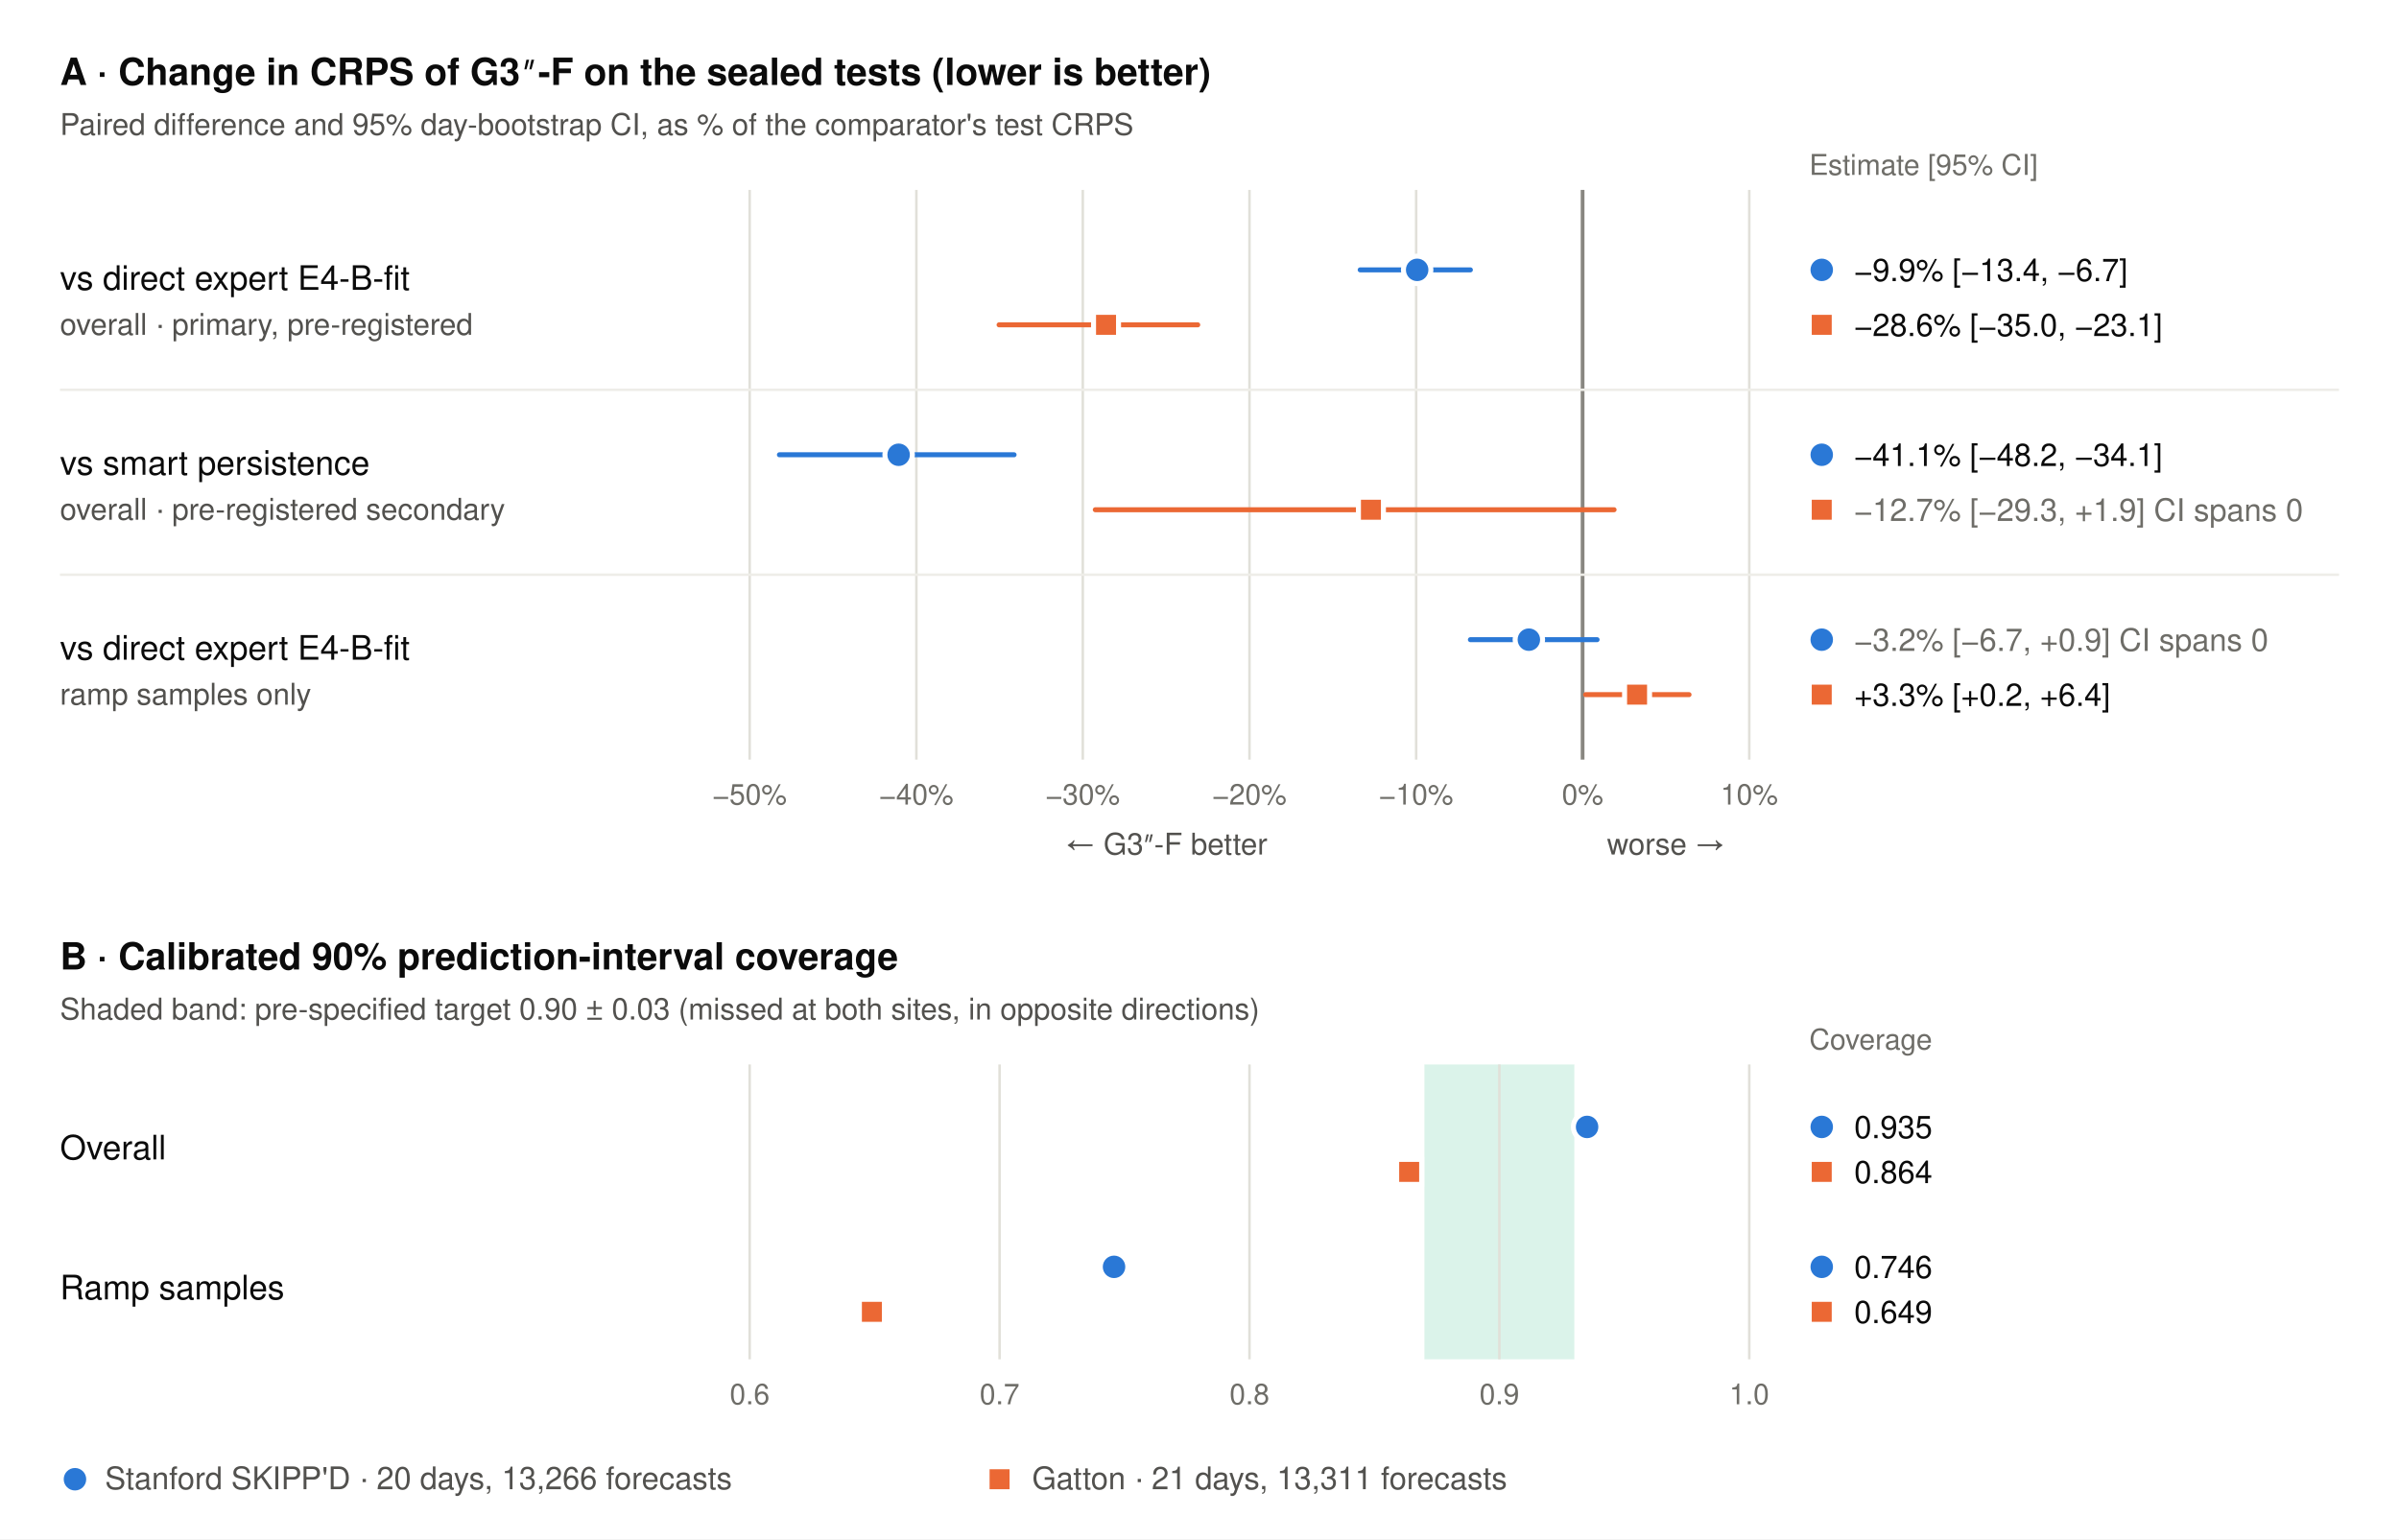
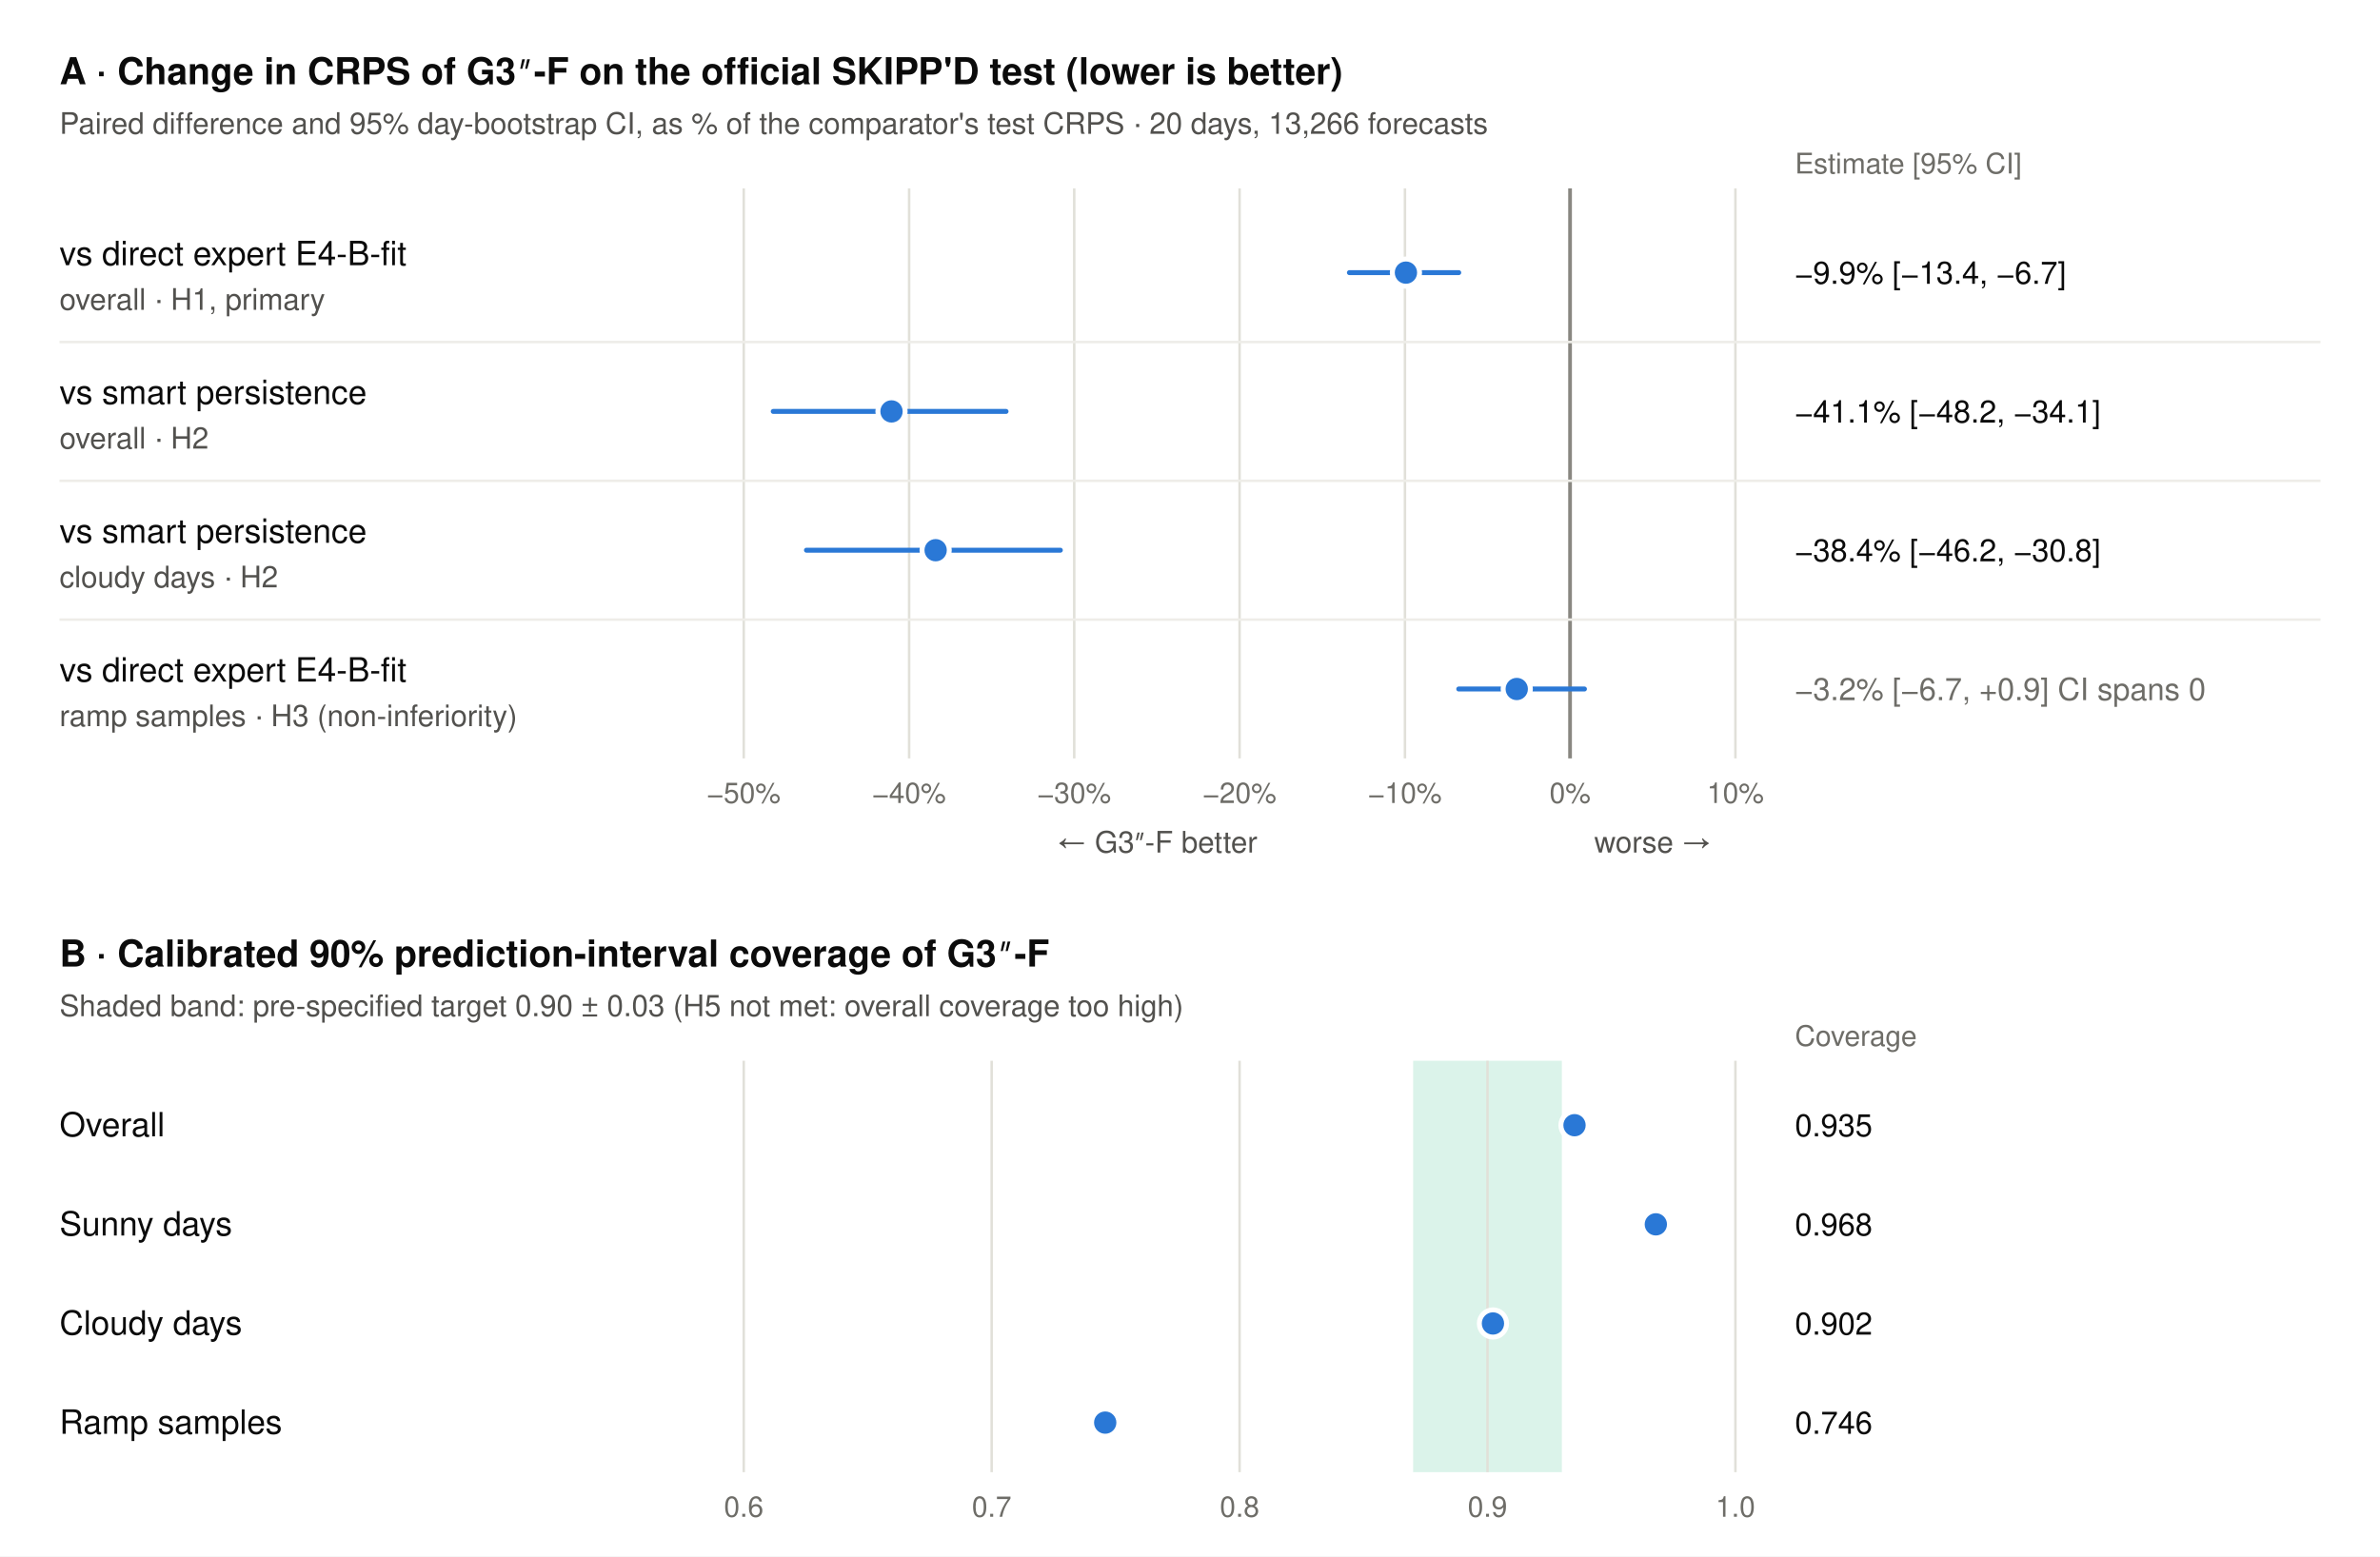
- <svg xmlns="http://www.w3.org/2000/svg" viewBox="0 0 960 616" width="960" height="616" role="img" aria-labelledby="t d" font-family="system-ui, -apple-system, 'Segoe UI', Helvetica, Arial, sans-serif">
+ <svg xmlns="http://www.w3.org/2000/svg" viewBox="0 0 960 628" width="960" height="628" role="img" aria-labelledby="t d" font-family="system-ui, -apple-system, 'Segoe UI', Helvetica, Arial, sans-serif">
  <style>
.bg{fill:#ffffff}.title{fill:#0b0b0b;font-size:15px;font-weight:600}.sub{fill:#52514e;font-size:12px}
.lab{fill:#0b0b0b;font-size:13.5px;font-weight:500}.tick{fill:#6e6d68;font-size:11.5px;font-variant-numeric:tabular-nums}
.axis{fill:#52514e;font-size:12px}.colhead{fill:#6e6d68;font-size:11.5px}
.val{fill:#0b0b0b;font-size:12.5px;font-variant-numeric:tabular-nums}.valmuted{fill:#6e6d68;font-size:12.5px;font-variant-numeric:tabular-nums}
- .leg{fill:#52514e;font-size:12.5px}.grid{stroke:#e1e0d9;stroke-width:1}.zero{stroke:#898781;stroke-width:1.5}
+ .grid{stroke:#e1e0d9;stroke-width:1}.zero{stroke:#898781;stroke-width:1.5}
.sep{stroke:#eeede8;stroke-width:1}.band{fill:#1baf7a;fill-opacity:.16}
- .s1{fill:#2a78d6}.s2{fill:#eb6834}.l1{stroke:#2a78d6;stroke-width:2;stroke-linecap:round}.l2{stroke:#eb6834;stroke-width:2;stroke-linecap:round}
- .ring{stroke:#ffffff;stroke-width:2}
+ .s1{fill:#2a78d6}.l1{stroke:#2a78d6;stroke-width:2;stroke-linecap:round}.ring{stroke:#ffffff;stroke-width:2}
@media (prefers-color-scheme:dark){
- .bg{fill:#0d1117}.title,.lab,.val{fill:#f0efec}.sub,.axis,.leg{fill:#c3c2b7}.tick,.colhead,.valmuted{fill:#9a9890}
+ .bg{fill:#0d1117}.title,.lab,.val{fill:#f0efec}.sub,.axis{fill:#c3c2b7}.tick,.colhead,.valmuted{fill:#9a9890}
.grid{stroke:#2c2c2a}.zero{stroke:#898781}.sep{stroke:#21262d}.band{fill:#199e70;fill-opacity:.22}
- .s1{fill:#3987e5}.s2{fill:#d95926}.l1{stroke:#3987e5}.l2{stroke:#d95926}.ring{stroke:#0d1117}}
+ .s1{fill:#3987e5}.l1{stroke:#3987e5}.ring{stroke:#0d1117}}
</style>
-   <rect class="bg" width="960" height="616" />
-   <text x="24.0" y="34.0" class="title" text-anchor="start">A · Change in CRPS of G3″-F on the sealed tests (lower is better)</text>
-   <text x="24.0" y="54.0" class="sub" text-anchor="start">Paired difference and 95% day-bootstrap CI, as % of the comparator's test CRPS</text>
-   <line x1="300.0" y1="76" x2="300.0" y2="304" class="grid" />
-   <text x="300.0" y="322.0" class="tick" text-anchor="middle">−50%</text>
-   <line x1="366.7" y1="76" x2="366.7" y2="304" class="grid" />
-   <text x="366.7" y="322.0" class="tick" text-anchor="middle">−40%</text>
-   <line x1="433.3" y1="76" x2="433.3" y2="304" class="grid" />
-   <text x="433.3" y="322.0" class="tick" text-anchor="middle">−30%</text>
-   <line x1="500.0" y1="76" x2="500.0" y2="304" class="grid" />
-   <text x="500.0" y="322.0" class="tick" text-anchor="middle">−20%</text>
-   <line x1="566.7" y1="76" x2="566.7" y2="304" class="grid" />
-   <text x="566.7" y="322.0" class="tick" text-anchor="middle">−10%</text>
-   <line x1="633.3" y1="76" x2="633.3" y2="304" class="zero" />
-   <text x="633.3" y="322.0" class="tick" text-anchor="middle">0%</text>
-   <line x1="700.0" y1="76" x2="700.0" y2="304" class="grid" />
-   <text x="700.0" y="322.0" class="tick" text-anchor="middle">10%</text>
-   <text x="466.7" y="342.0" class="axis" text-anchor="middle">← G3″-F better</text>
-   <text x="666.7" y="342.0" class="axis" text-anchor="middle">worse →</text>
+   <rect class="bg" width="960" height="628" />
+   <text x="24.0" y="34.0" class="title" text-anchor="start">A · Change in CRPS of G3″-F on the official SKIPP'D test (lower is better)</text>
+   <text x="24.0" y="54.0" class="sub" text-anchor="start">Paired difference and 95% day-bootstrap CI, as % of the comparator's test CRPS · 20 days, 13,266 forecasts</text>
+   <line x1="300.0" y1="76" x2="300.0" y2="306" class="grid" />
+   <text x="300.0" y="324.0" class="tick" text-anchor="middle">−50%</text>
+   <line x1="366.7" y1="76" x2="366.7" y2="306" class="grid" />
+   <text x="366.7" y="324.0" class="tick" text-anchor="middle">−40%</text>
+   <line x1="433.3" y1="76" x2="433.3" y2="306" class="grid" />
+   <text x="433.3" y="324.0" class="tick" text-anchor="middle">−30%</text>
+   <line x1="500.0" y1="76" x2="500.0" y2="306" class="grid" />
+   <text x="500.0" y="324.0" class="tick" text-anchor="middle">−20%</text>
+   <line x1="566.7" y1="76" x2="566.7" y2="306" class="grid" />
+   <text x="566.7" y="324.0" class="tick" text-anchor="middle">−10%</text>
+   <line x1="633.3" y1="76" x2="633.3" y2="306" class="zero" />
+   <text x="633.3" y="324.0" class="tick" text-anchor="middle">0%</text>
+   <line x1="700.0" y1="76" x2="700.0" y2="306" class="grid" />
+   <text x="700.0" y="324.0" class="tick" text-anchor="middle">10%</text>
+   <text x="466.7" y="344.0" class="axis" text-anchor="middle">← G3″-F better</text>
+   <text x="666.7" y="344.0" class="axis" text-anchor="middle">worse →</text>
  <text x="724.0" y="70.0" class="colhead" text-anchor="start">Estimate [95% CI]</text>
-   <text x="24.0" y="116.0" class="lab" text-anchor="start">vs direct expert E4-B-fit</text>
-   <text x="24.0" y="134.0" class="sub" text-anchor="start">overall · primary, pre-registered</text>
-   <line x1="544.3" y1="108.0" x2="588.4" y2="108.0" class="l1" />
-   <circle cx="567.1" cy="108.0" r="5.5" class="s1 ring" />
-   <circle cx="729.0" cy="108.0" r="5.5" class="s1 ring" />
-   <text x="742.0" y="112.5" class="val" text-anchor="start">−9.9%  [−13.4, −6.7]</text>
-   <line x1="399.8" y1="130.0" x2="479.3" y2="130.0" class="l2" />
-   <rect x="437.6" y="125.0" width="10" height="10" class="s2 ring" />
-   <rect x="724.0" y="125.0" width="10" height="10" class="s2 ring" />
-   <text x="742.0" y="134.5" class="val" text-anchor="start">−28.6%  [−35.0, −23.1]</text>
-   <line x1="24" y1="156.0" x2="936" y2="156.0" class="sep" />
-   <text x="24.0" y="190.0" class="lab" text-anchor="start">vs smart persistence</text>
-   <text x="24.0" y="208.0" class="sub" text-anchor="start">overall · pre-registered secondary</text>
-   <line x1="311.9" y1="182.0" x2="405.8" y2="182.0" class="l1" />
-   <circle cx="359.6" cy="182.0" r="5.5" class="s1 ring" />
-   <circle cx="729.0" cy="182.0" r="5.5" class="s1 ring" />
-   <text x="742.0" y="186.5" class="val" text-anchor="start">−41.1%  [−48.2, −34.1]</text>
-   <line x1="438.3" y1="204.0" x2="645.9" y2="204.0" class="l2" />
-   <rect x="543.6" y="199.0" width="10" height="10" class="s2 ring" />
-   <rect x="724.0" y="199.0" width="10" height="10" class="s2 ring" />
-   <text x="742.0" y="208.5" class="valmuted" text-anchor="start">−12.7%  [−29.3, +1.9]  CI spans 0</text>
-   <line x1="24" y1="230.0" x2="936" y2="230.0" class="sep" />
-   <text x="24.0" y="264.0" class="lab" text-anchor="start">vs direct expert E4-B-fit</text>
-   <text x="24.0" y="282.0" class="sub" text-anchor="start">ramp samples only</text>
-   <line x1="588.4" y1="256.0" x2="639.1" y2="256.0" class="l1" />
-   <circle cx="611.8" cy="256.0" r="5.5" class="s1 ring" />
-   <circle cx="729.0" cy="256.0" r="5.5" class="s1 ring" />
-   <text x="742.0" y="260.5" class="valmuted" text-anchor="start">−3.2%  [−6.7, +0.9]  CI spans 0</text>
-   <line x1="634.5" y1="278.0" x2="675.9" y2="278.0" class="l2" />
-   <rect x="650.1" y="273.0" width="10" height="10" class="s2 ring" />
-   <rect x="724.0" y="273.0" width="10" height="10" class="s2 ring" />
-   <text x="742.0" y="282.5" class="val" text-anchor="start">+3.3%  [+0.2, +6.4]</text>
-   <text x="24.0" y="388.0" class="title" text-anchor="start">B · Calibrated 90% prediction-interval coverage</text>
-   <text x="24.0" y="408.0" class="sub" text-anchor="start">Shaded band: pre-specified target 0.90 ± 0.03 (missed at both sites, in opposite directions)</text>
-   <text x="724.0" y="420.0" class="colhead" text-anchor="start">Coverage</text>
-   <rect x="570.0" y="426" width="60.0" height="118" class="band" />
-   <line x1="300.0" y1="426" x2="300.0" y2="544" class="grid" />
-   <text x="300.0" y="562.0" class="tick" text-anchor="middle">0.6</text>
-   <line x1="400.0" y1="426" x2="400.0" y2="544" class="grid" />
-   <text x="400.0" y="562.0" class="tick" text-anchor="middle">0.7</text>
-   <line x1="500.0" y1="426" x2="500.0" y2="544" class="grid" />
-   <text x="500.0" y="562.0" class="tick" text-anchor="middle">0.8</text>
-   <line x1="600.0" y1="426" x2="600.0" y2="544" class="grid" />
-   <text x="600.0" y="562.0" class="tick" text-anchor="middle">0.9</text>
-   <line x1="700.0" y1="426" x2="700.0" y2="544" class="grid" />
-   <text x="700.0" y="562.0" class="tick" text-anchor="middle">1.0</text>
-   <text x="24.0" y="464.0" class="lab" text-anchor="start">Overall</text>
-   <circle cx="635.1" cy="451.0" r="5.5" class="s1 ring" />
-   <circle cx="729.0" cy="451.0" r="5.5" class="s1 ring" />
-   <text x="742.0" y="455.5" class="val" text-anchor="start">0.935</text>
-   <rect x="558.9" y="464.0" width="10" height="10" class="s2 ring" />
-   <rect x="724.0" y="464.0" width="10" height="10" class="s2 ring" />
-   <text x="742.0" y="473.5" class="val" text-anchor="start">0.864</text>
-   <text x="24.0" y="520.0" class="lab" text-anchor="start">Ramp samples</text>
-   <circle cx="445.8" cy="507.0" r="5.5" class="s1 ring" />
-   <circle cx="729.0" cy="507.0" r="5.5" class="s1 ring" />
-   <text x="742.0" y="511.5" class="val" text-anchor="start">0.746</text>
-   <rect x="343.9" y="520.0" width="10" height="10" class="s2 ring" />
-   <rect x="724.0" y="520.0" width="10" height="10" class="s2 ring" />
-   <text x="742.0" y="529.5" class="val" text-anchor="start">0.649</text>
-   <circle cx="30" cy="592" r="5.5" class="s1 ring" />
-   <text x="42.0" y="596.0" class="leg" text-anchor="start">Stanford SKIPP'D · 20 days, 13,266 forecasts</text>
-   <rect x="395" y="587" width="10" height="10" class="s2 ring" />
-   <text x="413.0" y="596.0" class="leg" text-anchor="start">Gatton · 21 days, 13,311 forecasts</text>
+   <text x="24.0" y="107.0" class="lab" text-anchor="start">vs direct expert E4-B-fit</text>
+   <text x="24.0" y="125.0" class="sub" text-anchor="start">overall · H1, primary</text>
+   <line x1="544.3" y1="110.0" x2="588.4" y2="110.0" class="l1" />
+   <circle cx="567.1" cy="110.0" r="5.5" class="s1 ring" />
+   <text x="724.0" y="114.5" class="val" text-anchor="start">−9.9%  [−13.4, −6.7]</text>
+   <line x1="24" y1="138.0" x2="936" y2="138.0" class="sep" />
+   <text x="24.0" y="163.0" class="lab" text-anchor="start">vs smart persistence</text>
+   <text x="24.0" y="181.0" class="sub" text-anchor="start">overall · H2</text>
+   <line x1="311.9" y1="166.0" x2="405.8" y2="166.0" class="l1" />
+   <circle cx="359.6" cy="166.0" r="5.5" class="s1 ring" />
+   <text x="724.0" y="170.5" class="val" text-anchor="start">−41.1%  [−48.2, −34.1]</text>
+   <line x1="24" y1="194.0" x2="936" y2="194.0" class="sep" />
+   <text x="24.0" y="219.0" class="lab" text-anchor="start">vs smart persistence</text>
+   <text x="24.0" y="237.0" class="sub" text-anchor="start">cloudy days · H2</text>
+   <line x1="325.3" y1="222.0" x2="427.7" y2="222.0" class="l1" />
+   <circle cx="377.4" cy="222.0" r="5.5" class="s1 ring" />
+   <text x="724.0" y="226.5" class="val" text-anchor="start">−38.4%  [−46.2, −30.8]</text>
+   <line x1="24" y1="250.0" x2="936" y2="250.0" class="sep" />
+   <text x="24.0" y="275.0" class="lab" text-anchor="start">vs direct expert E4-B-fit</text>
+   <text x="24.0" y="293.0" class="sub" text-anchor="start">ramp samples · H3 (non-inferiority)</text>
+   <line x1="588.4" y1="278.0" x2="639.1" y2="278.0" class="l1" />
+   <circle cx="611.8" cy="278.0" r="5.5" class="s1 ring" />
+   <text x="724.0" y="282.5" class="valmuted" text-anchor="start">−3.2%  [−6.7, +0.9]  CI spans 0</text>
+   <text x="24.0" y="390.0" class="title" text-anchor="start">B · Calibrated 90% prediction-interval coverage of G3″-F</text>
+   <text x="24.0" y="410.0" class="sub" text-anchor="start">Shaded band: pre-specified target 0.90 ± 0.03 (H5 not met: overall coverage too high)</text>
+   <text x="724.0" y="422.0" class="colhead" text-anchor="start">Coverage</text>
+   <rect x="570.0" y="428" width="60.0" height="166" class="band" />
+   <line x1="300.0" y1="428" x2="300.0" y2="594" class="grid" />
+   <text x="300.0" y="612.0" class="tick" text-anchor="middle">0.6</text>
+   <line x1="400.0" y1="428" x2="400.0" y2="594" class="grid" />
+   <text x="400.0" y="612.0" class="tick" text-anchor="middle">0.7</text>
+   <line x1="500.0" y1="428" x2="500.0" y2="594" class="grid" />
+   <text x="500.0" y="612.0" class="tick" text-anchor="middle">0.8</text>
+   <line x1="600.0" y1="428" x2="600.0" y2="594" class="grid" />
+   <text x="600.0" y="612.0" class="tick" text-anchor="middle">0.9</text>
+   <line x1="700.0" y1="428" x2="700.0" y2="594" class="grid" />
+   <text x="700.0" y="612.0" class="tick" text-anchor="middle">1.0</text>
+   <text x="24.0" y="458.5" class="lab" text-anchor="start">Overall</text>
+   <circle cx="635.1" cy="454.0" r="5.5" class="s1 ring" />
+   <text x="724.0" y="458.5" class="val" text-anchor="start">0.935</text>
+   <text x="24.0" y="498.5" class="lab" text-anchor="start">Sunny days</text>
+   <circle cx="667.9" cy="494.0" r="5.5" class="s1 ring" />
+   <text x="724.0" y="498.5" class="val" text-anchor="start">0.968</text>
+   <text x="24.0" y="538.5" class="lab" text-anchor="start">Cloudy days</text>
+   <circle cx="602.2" cy="534.0" r="5.5" class="s1 ring" />
+   <text x="724.0" y="538.5" class="val" text-anchor="start">0.902</text>
+   <text x="24.0" y="578.5" class="lab" text-anchor="start">Ramp samples</text>
+   <circle cx="445.8" cy="574.0" r="5.5" class="s1 ring" />
+   <text x="724.0" y="578.5" class="val" text-anchor="start">0.746</text>
</svg>
